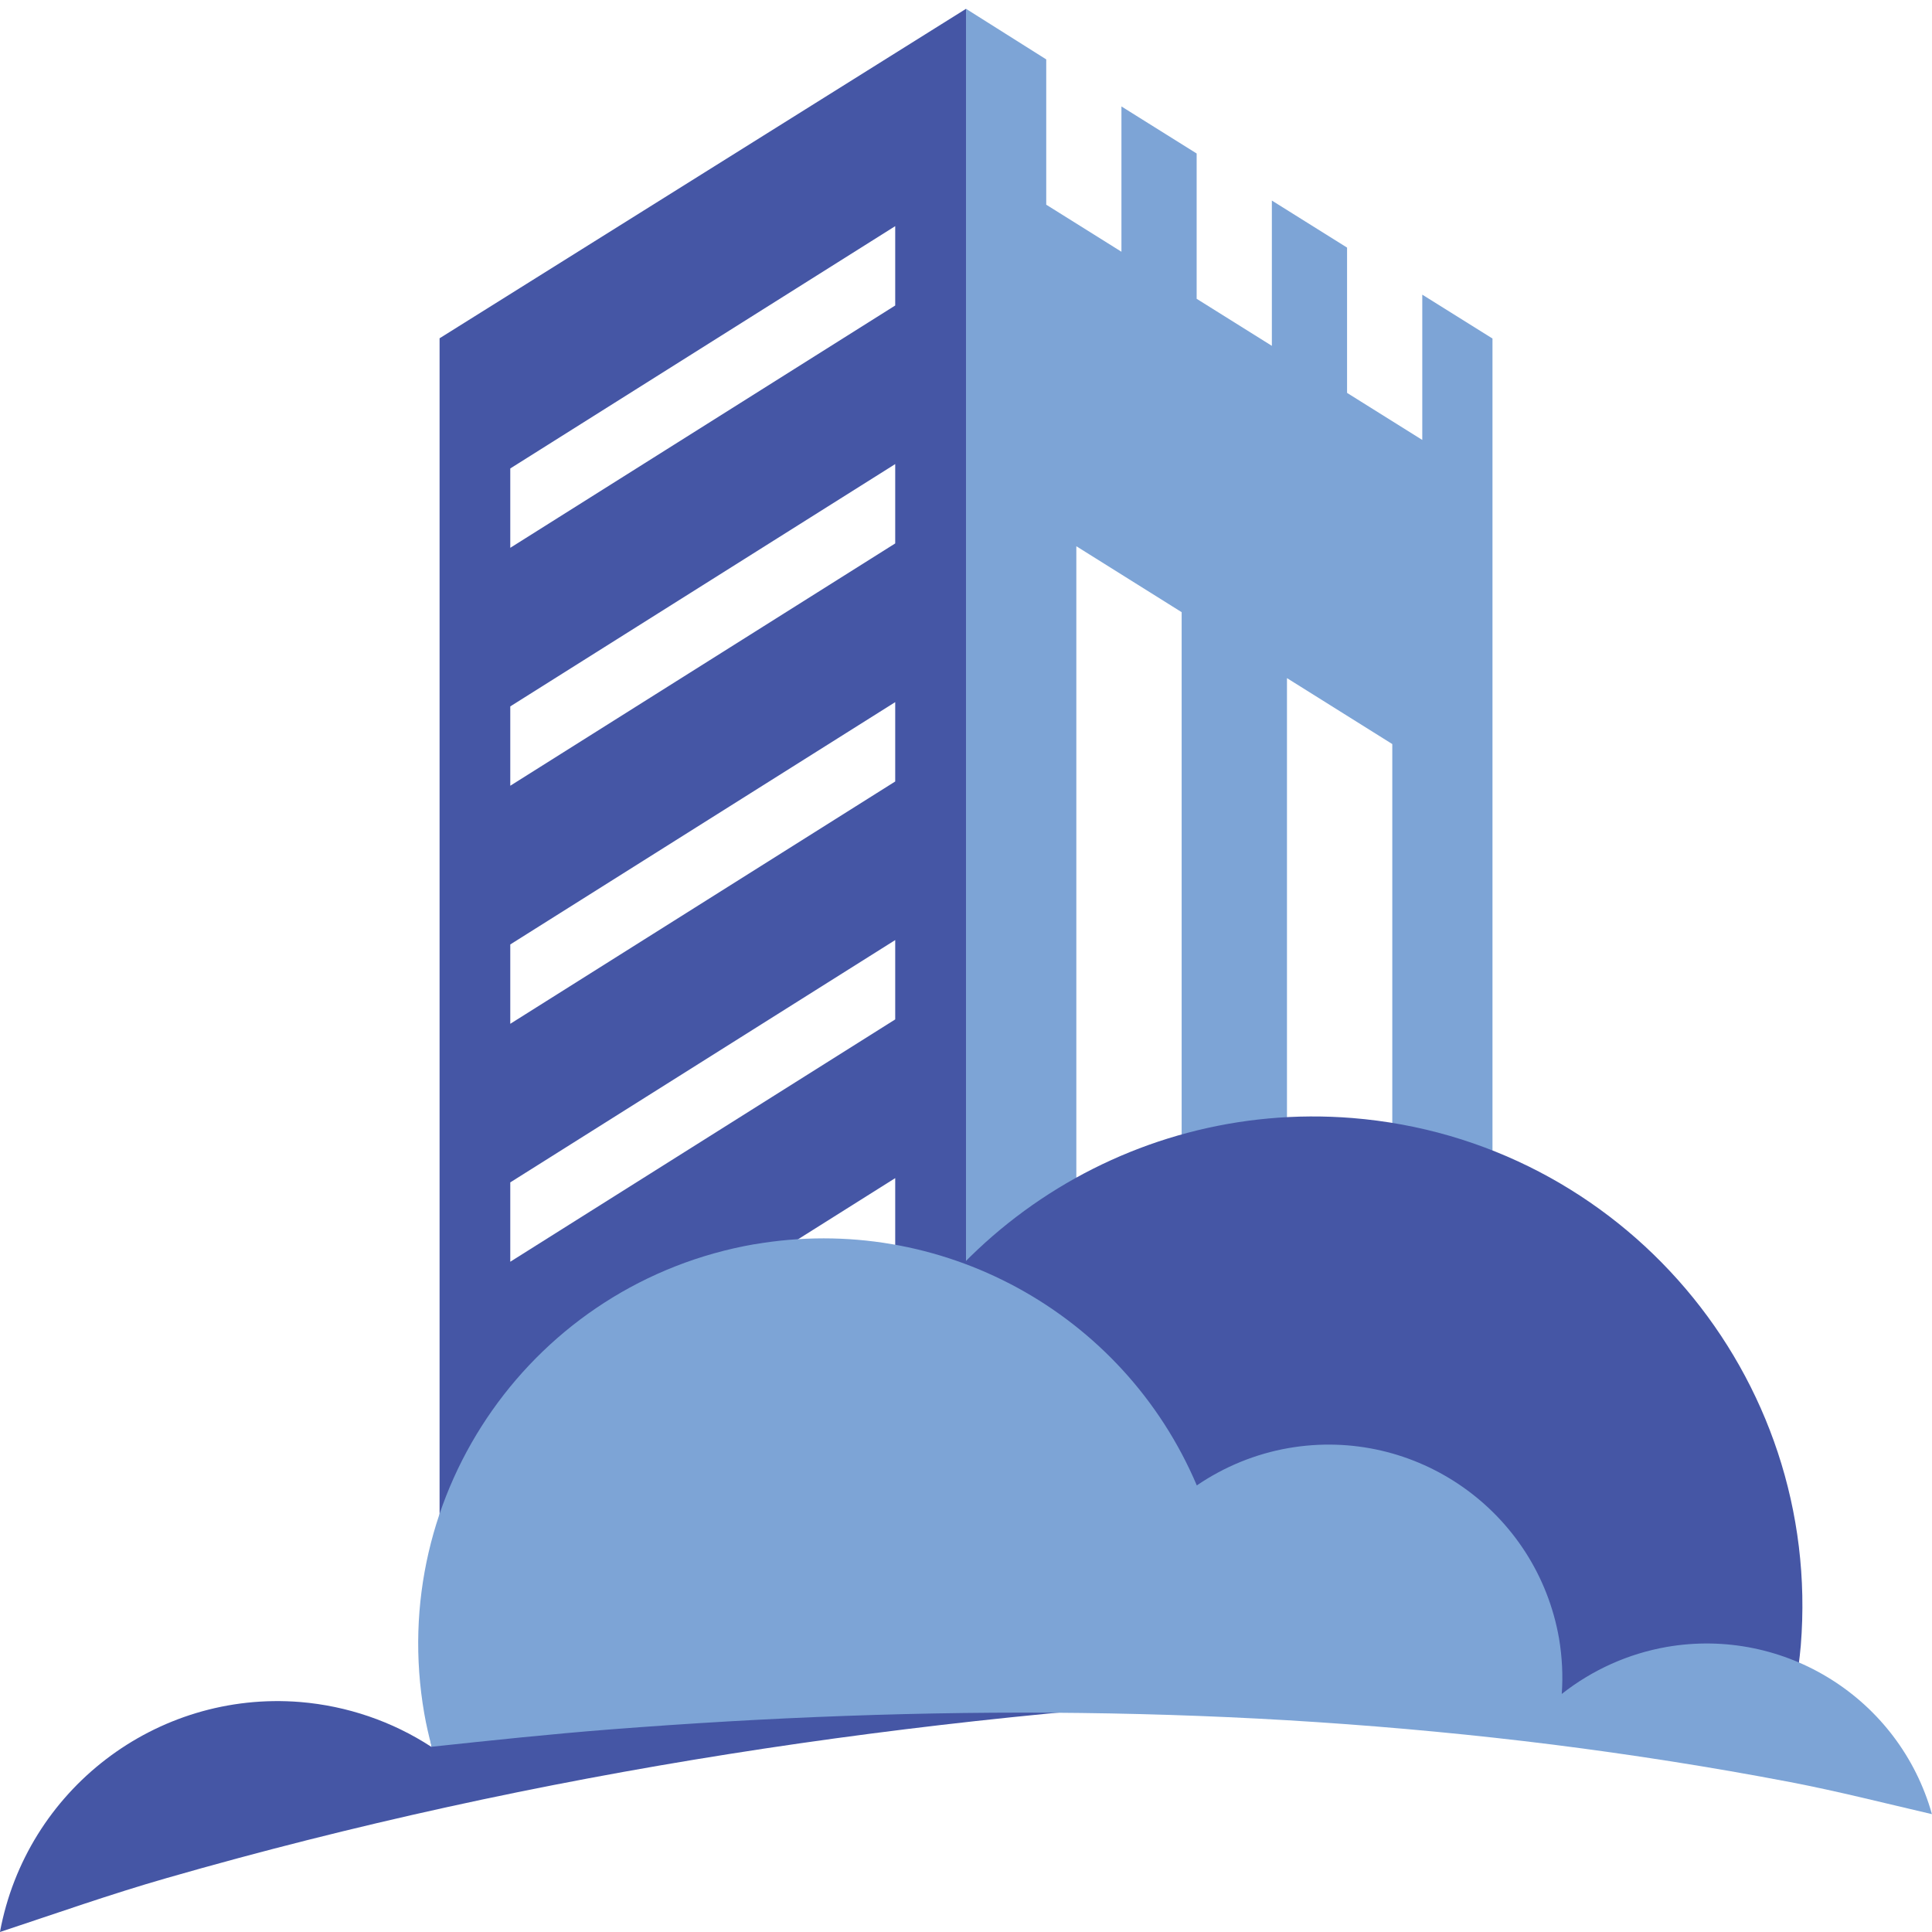
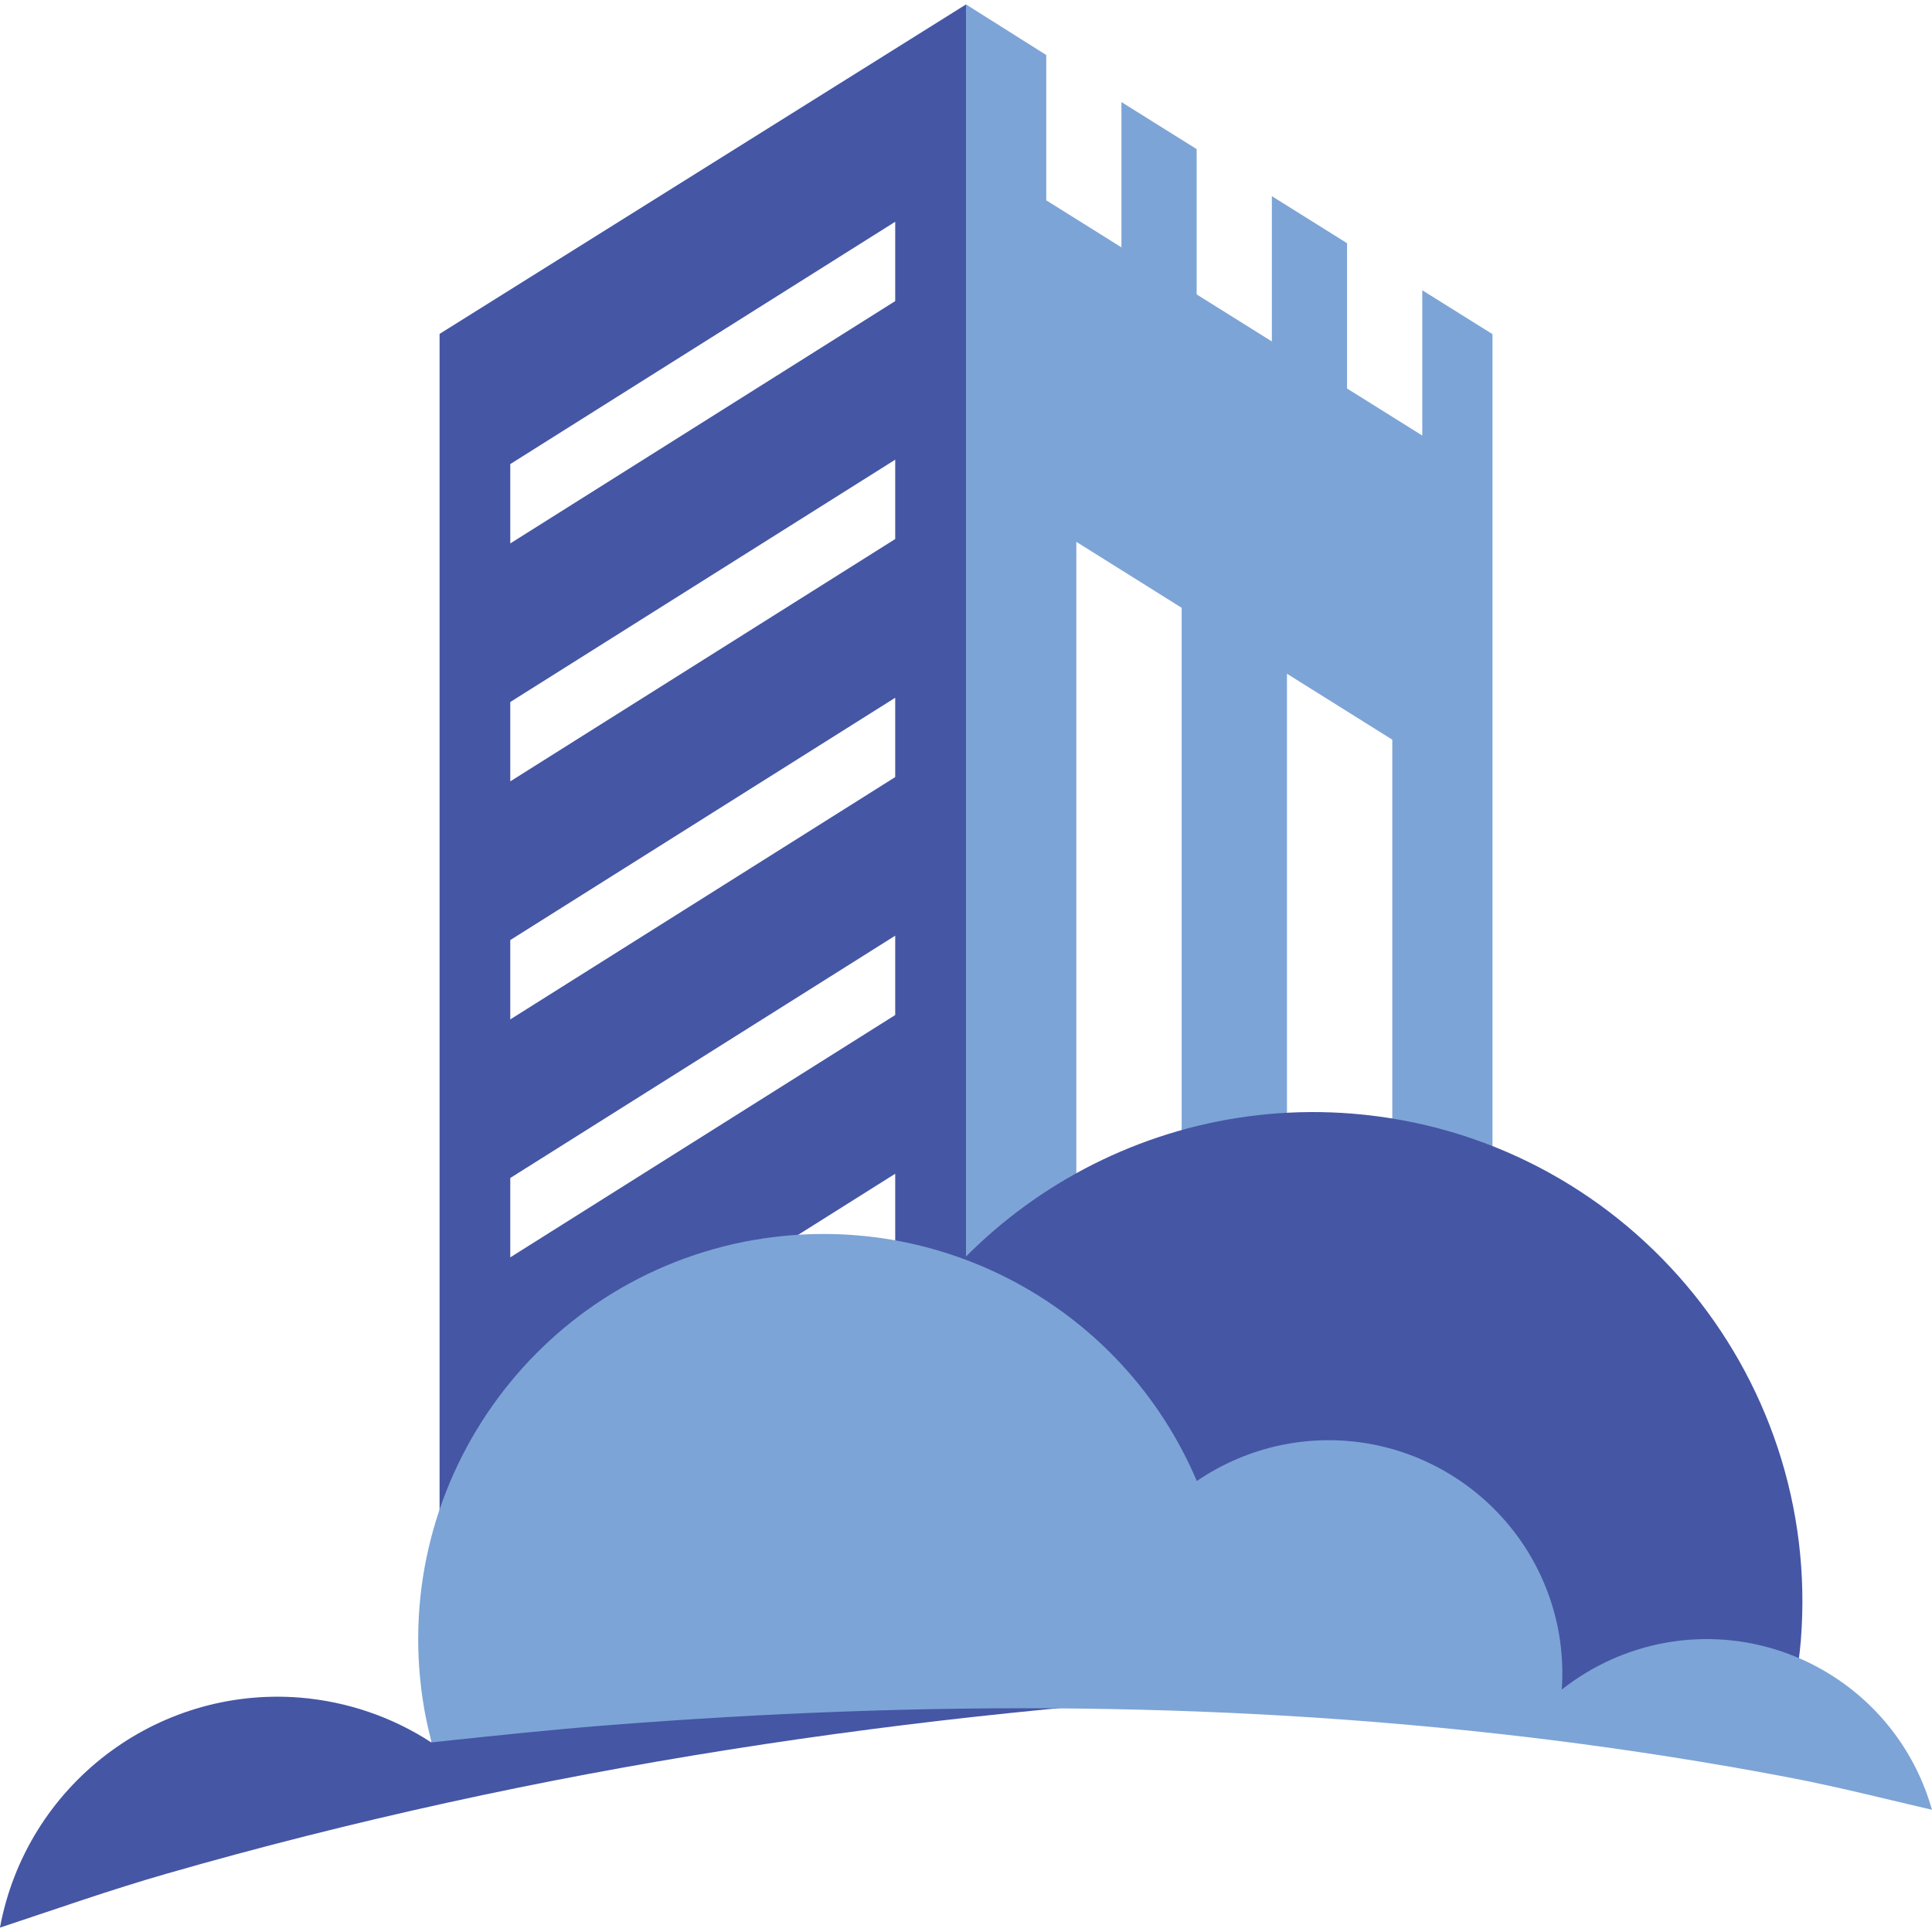
<svg xmlns="http://www.w3.org/2000/svg" width="100mm" height="100mm" viewBox="0 0 100 100" version="1.1" id="svg8">
  <defs id="defs2" />
  <g id="layer1" transform="translate(0,-197)">
-     <g id="g4557" transform="matrix(6.309105,0,0,6.309105,-637.7098,-1088.308)" style="stroke-width:0.159">
+     <g id="g4557" transform="matrix(6.309105,0,0,6.309105,-637.7098,-1088.535)" style="stroke-width:0.159">
      <g id="g4533" style="stroke-width:0.159">
        <path id="path4692" d="m 109.003,203.795 v 11.228 l 0.905,0.567 v -7.386 l 0.864,0.541 v 7.386 l 0.864,0.541 v -7.386 l 0.864,0.541 v 7.386 l 0.822,0.515 v -11.228 l -0.576,-0.36 v 1.192 l -0.617,-0.386 v -1.192 l -0.617,-0.386 v 1.192 l -0.617,-0.386 v -1.192 l -0.617,-0.386 v 1.192 l -0.617,-0.386 v -1.192 z" style="opacity:1;fill:#7da4d6;fill-opacity:1;stroke:none;stroke-width:0.039;stroke-miterlimit:4;stroke-dasharray:none;stroke-opacity:1" />
        <path id="path4694" d="m 109.003,203.795 -4.319,2.703 v 11.639 l 4.319,-2.703 z m -0.581,1.783 v 0.651 l -3.158,1.988 v -0.651 z m 0,1.952 v 0.651 l -3.158,1.988 v -0.651 z m 0,1.953 v 0.651 l -3.158,1.988 v -0.651 z m 0,1.952 v 0.651 l -3.158,1.988 v -0.651 z m 0,1.953 v 0.651 l -3.158,0.351 v 0.986 z" style="opacity:1;fill:#4556a5;fill-opacity:1;stroke:none;stroke-width:0.039;stroke-miterlimit:4;stroke-dasharray:none;stroke-opacity:1" />
      </g>
      <g transform="translate(0.733305)" id="g4529" style="stroke-width:0.159">
        <path style="opacity:1;fill:#4556a5;fill-opacity:1;stroke:none;stroke-width:0.012;stroke-miterlimit:4;stroke-dasharray:none;stroke-opacity:1" d="m 111.439,212.895 c -1.858,-0.149 -3.575,1.001 -4.145,2.776 -0.288,-0.161 -0.607,-0.258 -0.936,-0.286 -1.275,-0.104 -2.393,0.846 -2.496,2.122 -0.014,0.183 -0.006,0.367 0.023,0.548 -0.323,-0.211 -0.693,-0.337 -1.078,-0.369 -1.183,-0.095 -2.246,0.72 -2.463,1.887 0.456,-0.151 0.912,-0.312 1.369,-0.443 0.765,-0.22 1.532,-0.413 2.301,-0.582 0.769,-0.169 1.539,-0.313 2.31,-0.435 0.771,-0.122 1.544,-0.222 2.318,-0.302 0.774,-0.08 1.549,-0.141 2.325,-0.184 0.776,-0.043 1.553,0.129 2.332,0.118 0.591,-0.008 1.183,-0.196 1.775,-0.187 0.019,-0.111 0.034,-0.223 0.044,-0.335 0.179,-2.211 -1.468,-4.149 -3.679,-4.328 z" id="path4696" />
        <path style="opacity:1;fill:#7da4d6;fill-opacity:1;stroke:none;stroke-width:0.012;stroke-miterlimit:4;stroke-dasharray:none;stroke-opacity:1" d="m 106.533,213.931 c 1.523,-0.263 3.026,0.556 3.63,1.978 0.226,-0.154 0.482,-0.259 0.751,-0.306 1.045,-0.182 2.039,0.518 2.221,1.563 0.025,0.15 0.033,0.303 0.022,0.454 0.251,-0.198 0.547,-0.331 0.862,-0.386 0.969,-0.167 1.908,0.425 2.175,1.372 -0.388,-0.09 -0.776,-0.189 -1.163,-0.263 -0.648,-0.124 -1.296,-0.225 -1.943,-0.307 -0.647,-0.081 -1.294,-0.142 -1.939,-0.185 -0.646,-0.043 -1.291,-0.067 -1.936,-0.075 -0.645,-0.008 -1.289,6.1e-4 -1.933,0.024 -0.644,0.023 -1.287,0.061 -1.93,0.111 -0.488,0.038 -0.976,0.09 -1.464,0.142 -0.024,-0.09 -0.045,-0.181 -0.061,-0.273 -0.315,-1.812 0.898,-3.535 2.71,-3.85 z" id="path4698" />
      </g>
    </g>
  </g>
</svg>
